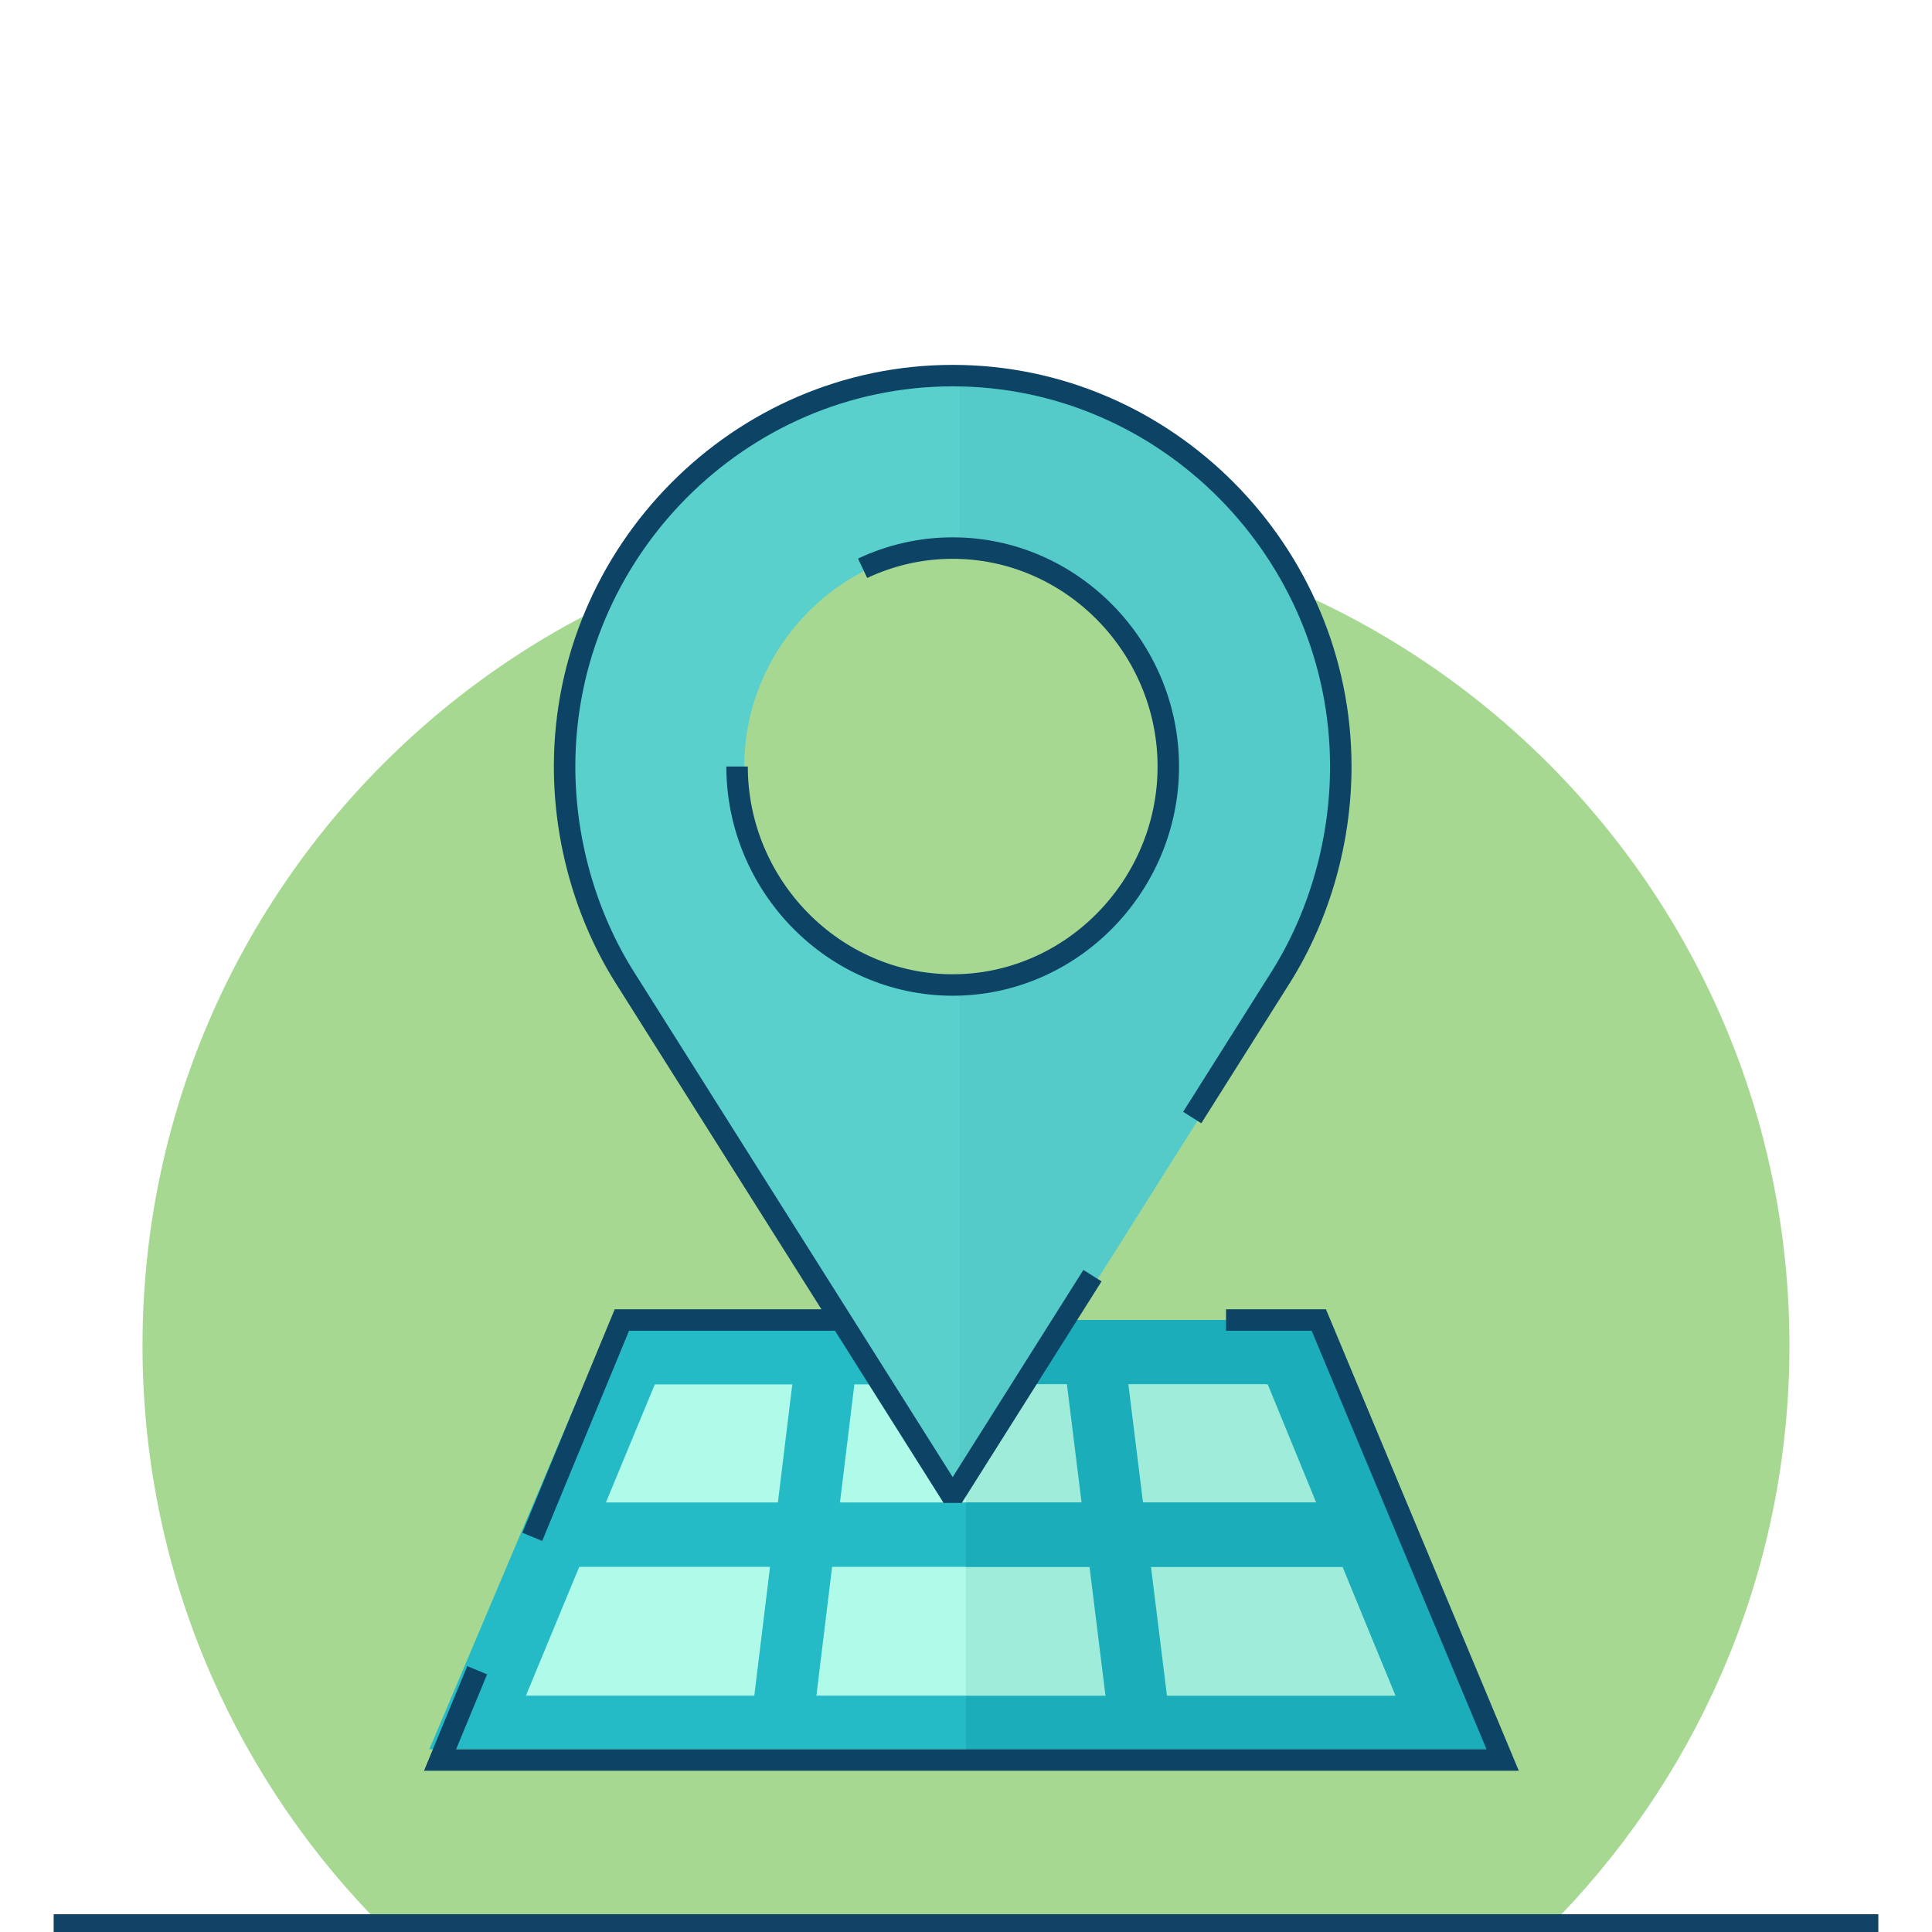
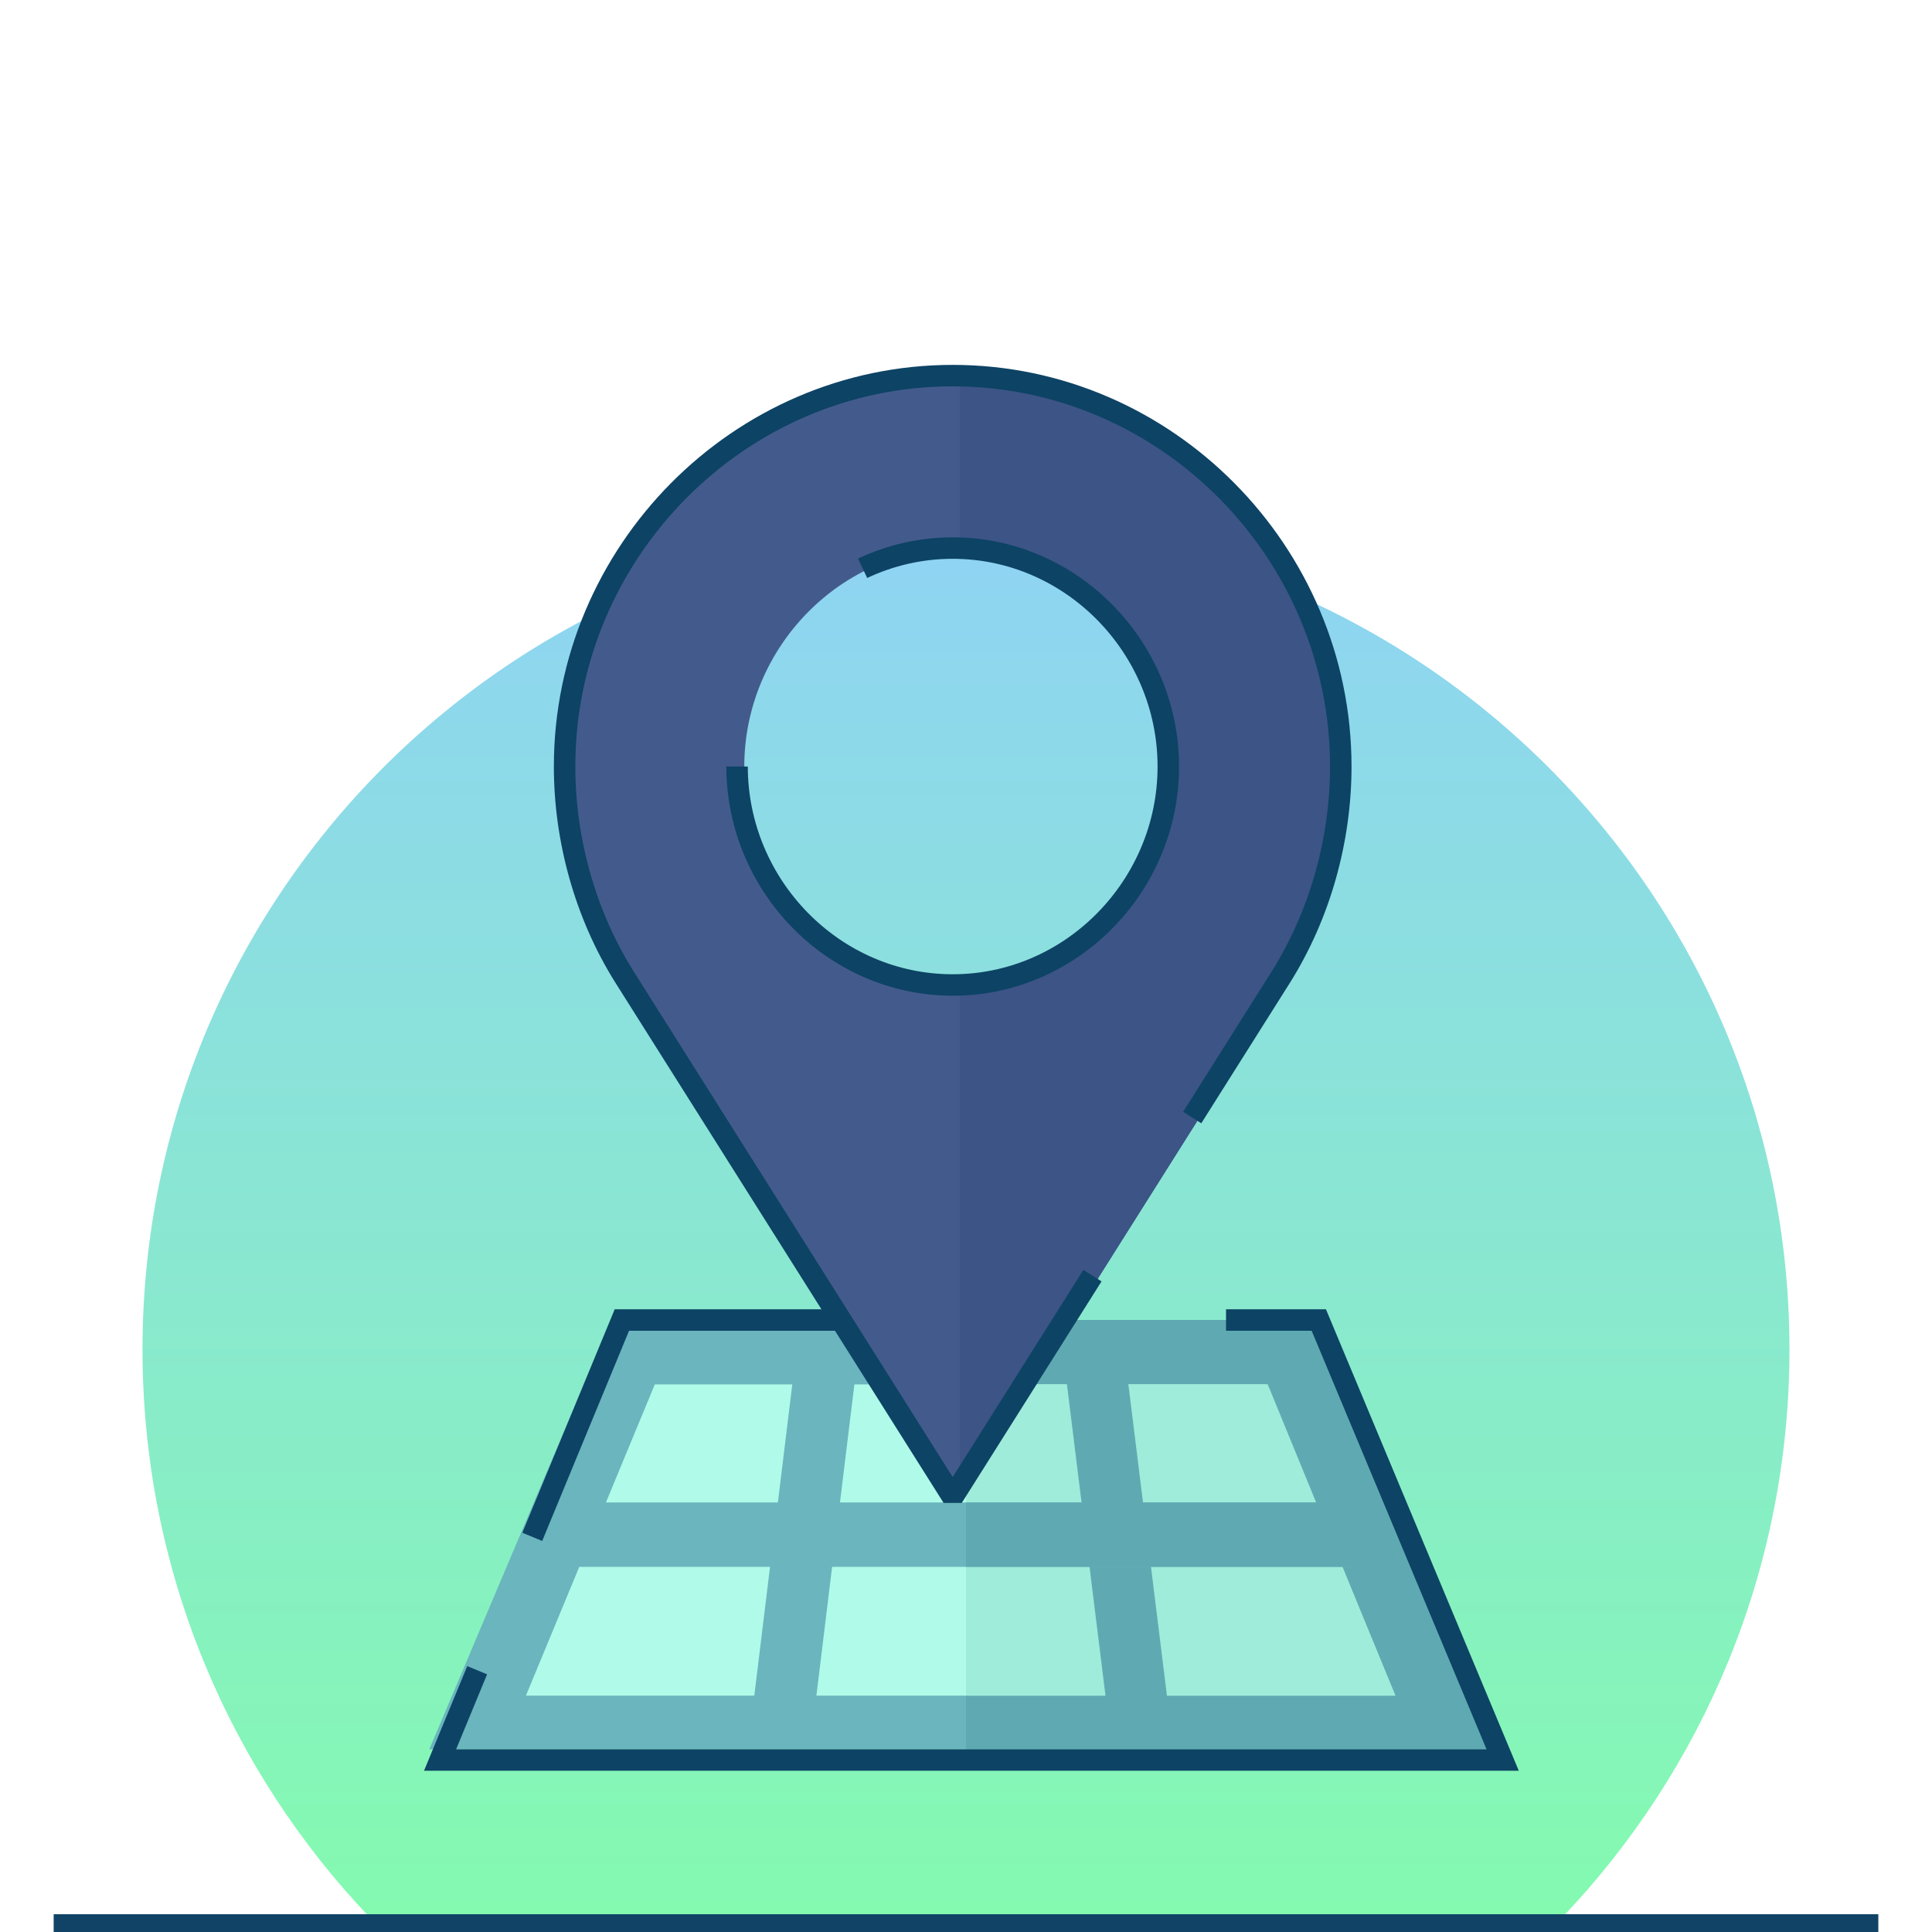
<svg xmlns="http://www.w3.org/2000/svg" width="180" height="180" viewBox="0 0 180 180" fill="none">
-   <path fill-rule="evenodd" clip-rule="evenodd" d="M145.482 178.344C158.639 164.574 166.719 145.913 166.719 125.365C166.719 82.999 132.37 48.654 89.998 48.654C47.626 48.654 13.277 82.999 13.277 125.365C13.277 145.913 21.357 164.574 34.514 178.344H145.482Z" fill="#A6D892" />
-   <path d="M121.869 122.983H56.938L40 162.978H139L121.869 122.983Z" fill="#24BBC7" />
-   <path d="M139 162.978H90V122.983H122.042L139 162.978Z" fill="#1BAEBA" />
+   <path fill-rule="evenodd" clip-rule="evenodd" d="M145.482 178.708C158.639 164.935 166.719 146.272 166.719 125.721C166.719 83.349 132.37 49 89.998 49C47.626 49 13.277 83.349 13.277 125.721C13.277 146.272 21.358 164.935 34.514 178.708H145.482Z" fill="url(#paint0_linear)" />
+   <path d="M121.869 122.983H56.938L40 162.978H139L121.869 122.983Z" fill="#6AB5BE" />
+   <path d="M139 162.978H90V122.983H122.042L139 162.978Z" fill="#5FAAB2" />
  <path d="M117.994 128.982H61.006L49 157.978H130L117.994 128.982Z" fill="#B0FAE9" />
  <path d="M130 157.978H90V128.982H118.114L130 157.978Z" fill="#9FECDA" />
-   <path d="M74.305 124.983L80 125.711L75.695 160.978L70 160.249L74.305 124.983Z" fill="#24BBC7" />
-   <path d="M103.367 160.978L99 125.728L104.634 124.983L109 160.233L103.367 160.978Z" fill="#1BAEBA" />
-   <path d="M53 139.981H126V145.981H53V139.981Z" fill="#24BBC7" />
-   <path d="M90 139.981H126V145.981H90V139.981Z" fill="#1BAEBA" />
+   <path d="M74.305 124.983L80 125.711L75.695 160.978L70 160.249L74.305 124.983Z" fill="#6AB5BE" />
+   <path d="M103.367 160.978L99 125.728L104.634 124.983L109 160.233L103.367 160.978Z" fill="#5FAAB2" />
+   <path d="M53 139.981H126V145.981H53V139.981Z" fill="#6AB5BE" />
+   <path d="M90 139.981H126V145.981H90V139.981Z" fill="#5FAAB2" />
  <rect x="5" y="178.344" width="170" height="1.656" fill="#104366" />
  <path d="M86 122.983H57.938L49.591 143.185M114.227 122.983H122.869L140 163.978H41L44.457 155.611" stroke="#0D4365" stroke-width="2" />
-   <path d="M89.432 34.995C69.505 34.995 53.273 51.491 53.273 71.416C53.273 78.245 55.202 85.181 58.818 90.966L89.432 139.491L120.046 90.966C123.662 85.181 125.59 78.245 125.59 71.416C125.59 51.491 109.358 34.995 89.432 34.995V34.995ZM89.432 91.769C78.344 91.769 69.344 82.503 69.344 71.416C69.344 60.33 78.344 51.063 89.432 51.063C100.52 51.063 109.52 60.33 109.52 71.416C109.52 82.503 100.52 91.769 89.432 91.769Z" fill="#5AD0CD" />
-   <path d="M125.592 71.416C125.592 78.245 123.664 85.181 120.048 90.966L89.434 139.491V91.769C100.522 91.769 109.521 82.503 109.521 71.416C109.521 60.33 100.522 51.063 89.434 51.063V34.995C109.36 34.995 125.592 51.491 125.592 71.416V71.416Z" fill="#54CBC8" />
+   <path d="M89.432 34.995C69.505 34.995 53.273 51.491 53.273 71.416C53.273 78.245 55.202 85.181 58.818 90.966L89.432 139.491L120.046 90.966C123.662 85.181 125.59 78.245 125.59 71.416C125.59 51.491 109.358 34.995 89.432 34.995ZM89.432 91.769C78.344 91.769 69.344 82.503 69.344 71.416C69.344 60.33 78.344 51.063 89.432 51.063C100.52 51.063 109.52 60.33 109.52 71.416C109.52 82.503 100.52 91.769 89.432 91.769Z" fill="#435B8C" />
+   <path d="M125.592 71.416C125.592 78.245 123.664 85.181 120.048 90.966L89.434 139.491V91.769C100.522 91.769 109.521 82.503 109.521 71.416C109.521 60.33 100.522 51.063 89.434 51.063V34.995C109.36 34.995 125.592 51.491 125.592 71.416Z" fill="#3C5486" />
  <path d="M68.672 71.416C68.672 82.503 77.672 91.769 88.76 91.769C99.848 91.769 108.848 82.503 108.848 71.416C108.848 60.33 99.848 51.063 88.76 51.063C85.765 51.063 82.922 51.739 80.368 52.945M111.076 104.119L119.374 90.966C122.99 85.181 124.918 78.245 124.918 71.416C124.918 51.491 108.687 34.995 88.76 34.995C68.833 34.995 52.602 51.491 52.602 71.416C52.602 78.245 54.53 85.181 58.146 90.966L88.76 139.491L101.782 118.85" stroke="#0D4365" stroke-width="2" stroke-linejoin="bevel" />
+   <defs>
+     <linearGradient id="paint0_linear" x1="89.998" y1="49" x2="89.998" y2="178.708" gradientUnits="userSpaceOnUse">
+       <stop stop-color="#8FD3F4" />
+       <stop offset="1" stop-color="#84FAB0" />
+     </linearGradient>
+   </defs>
</svg>
